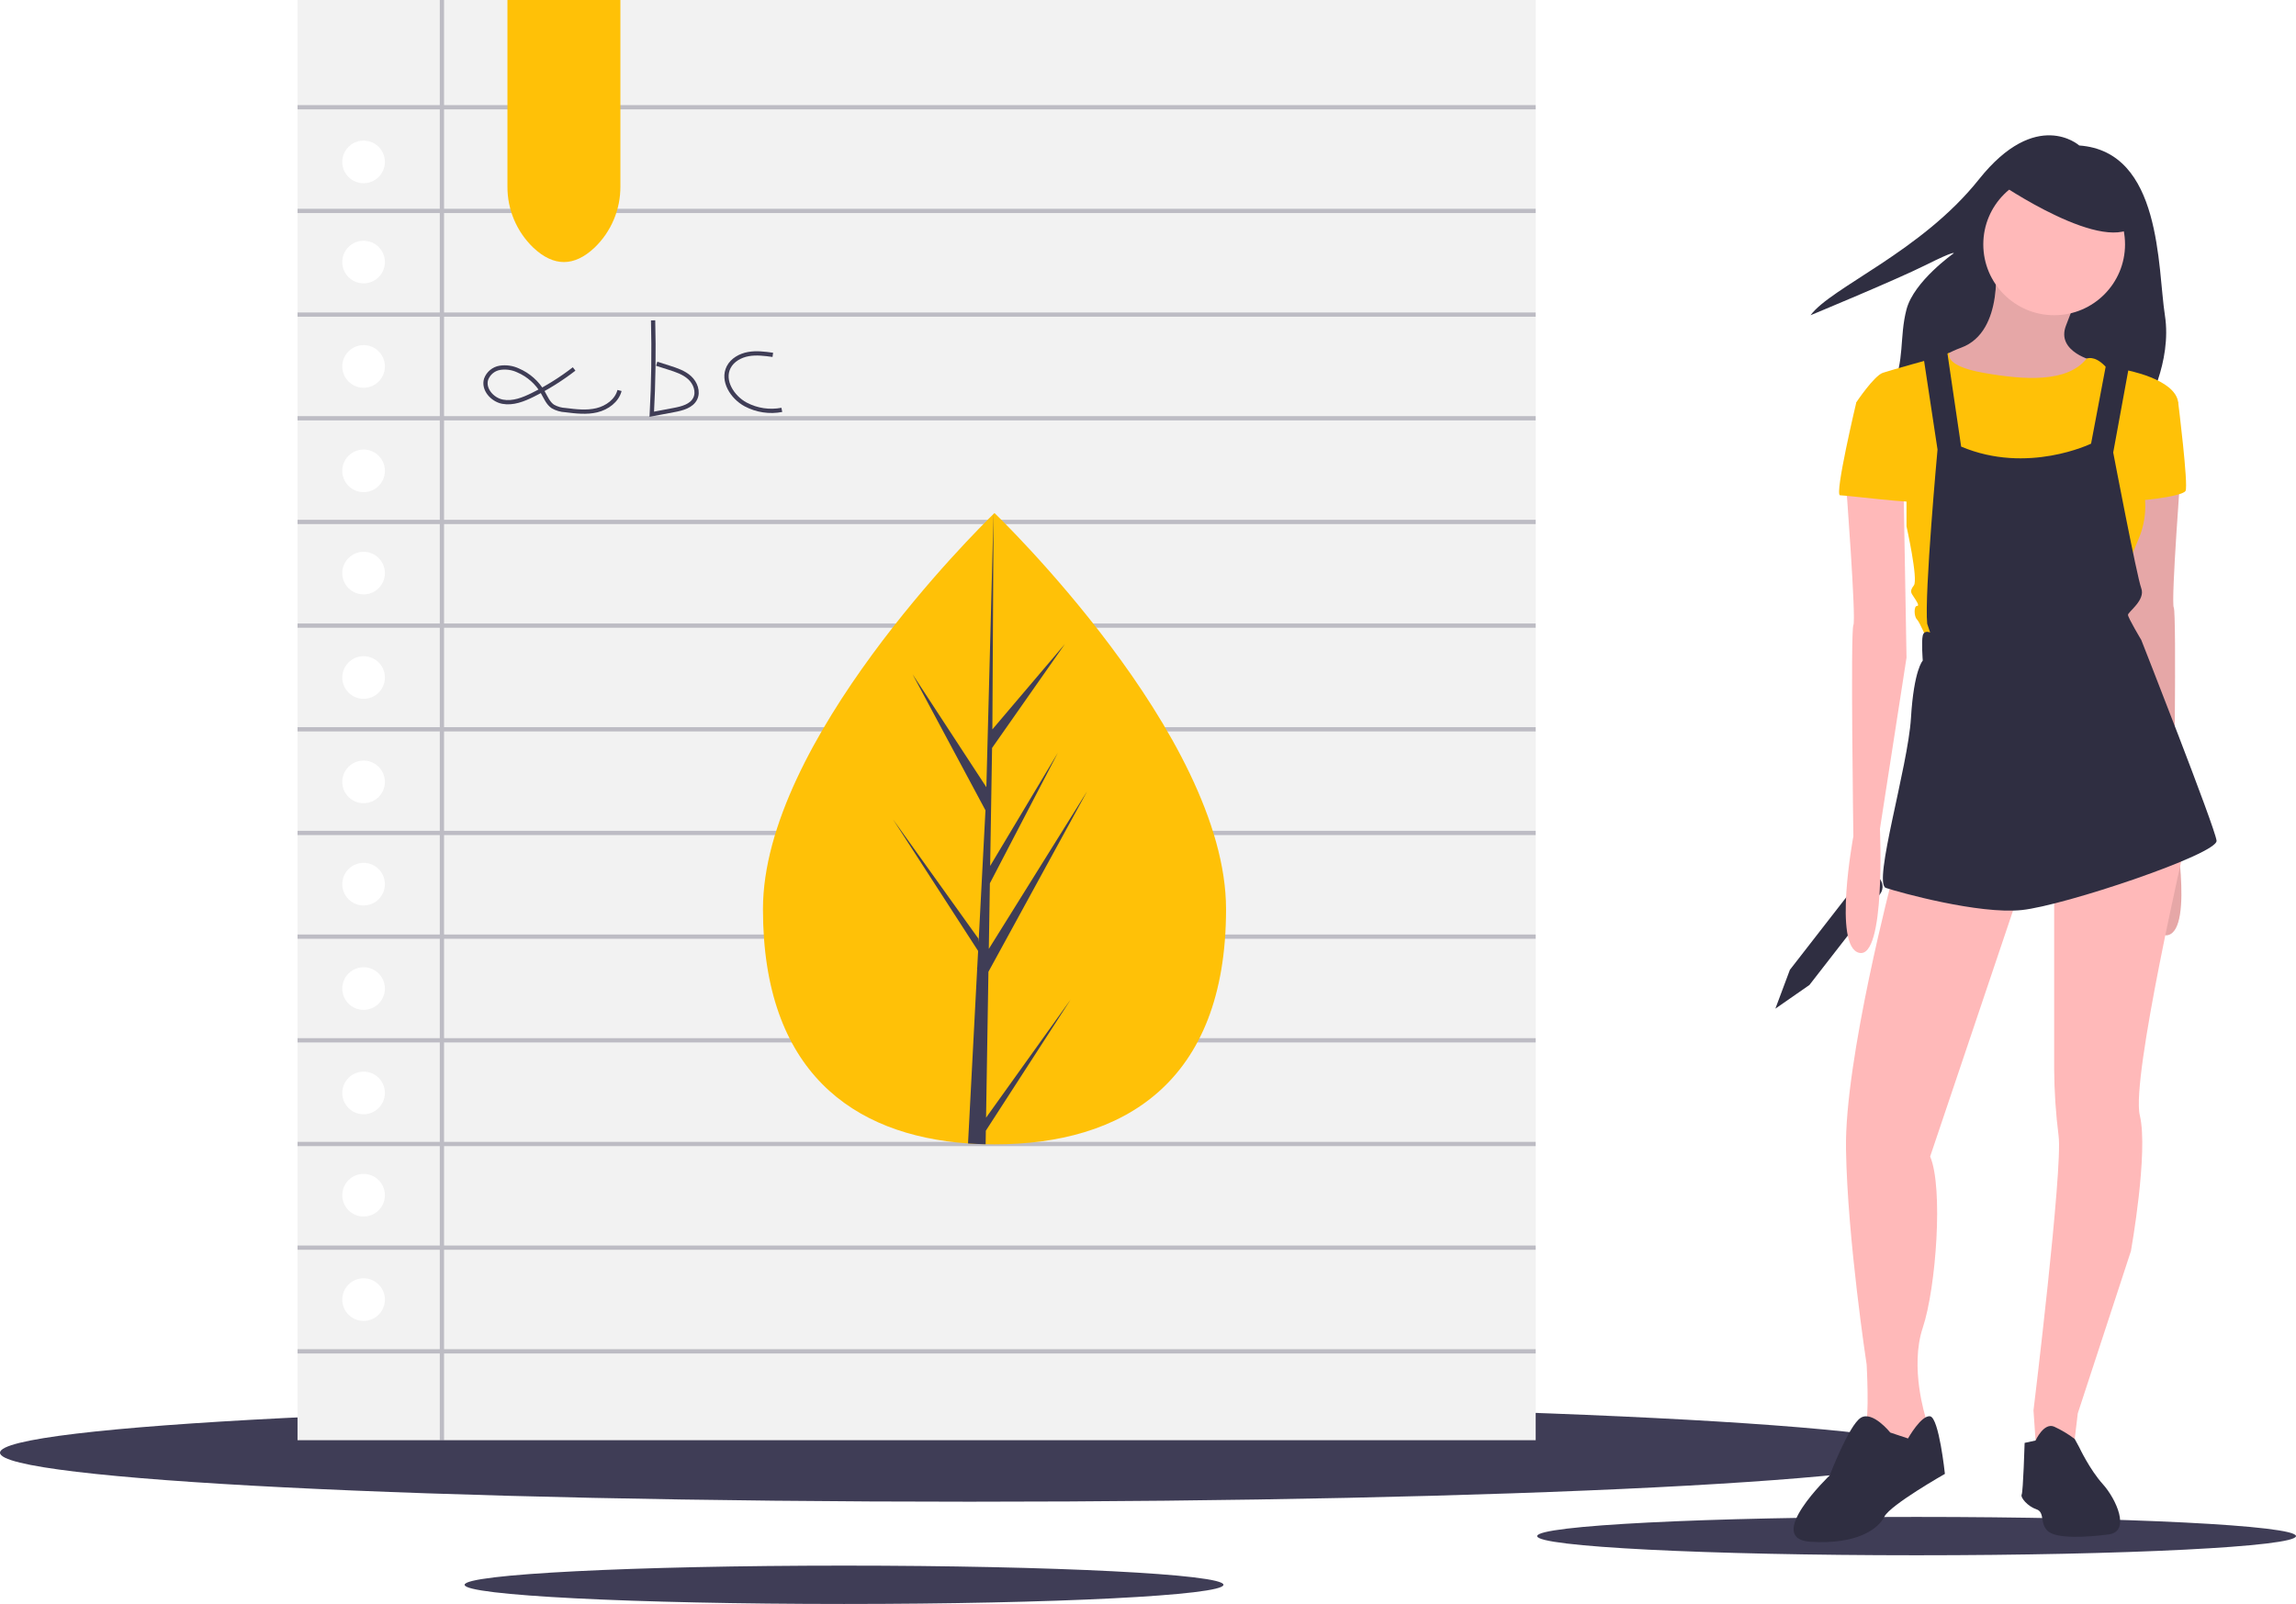
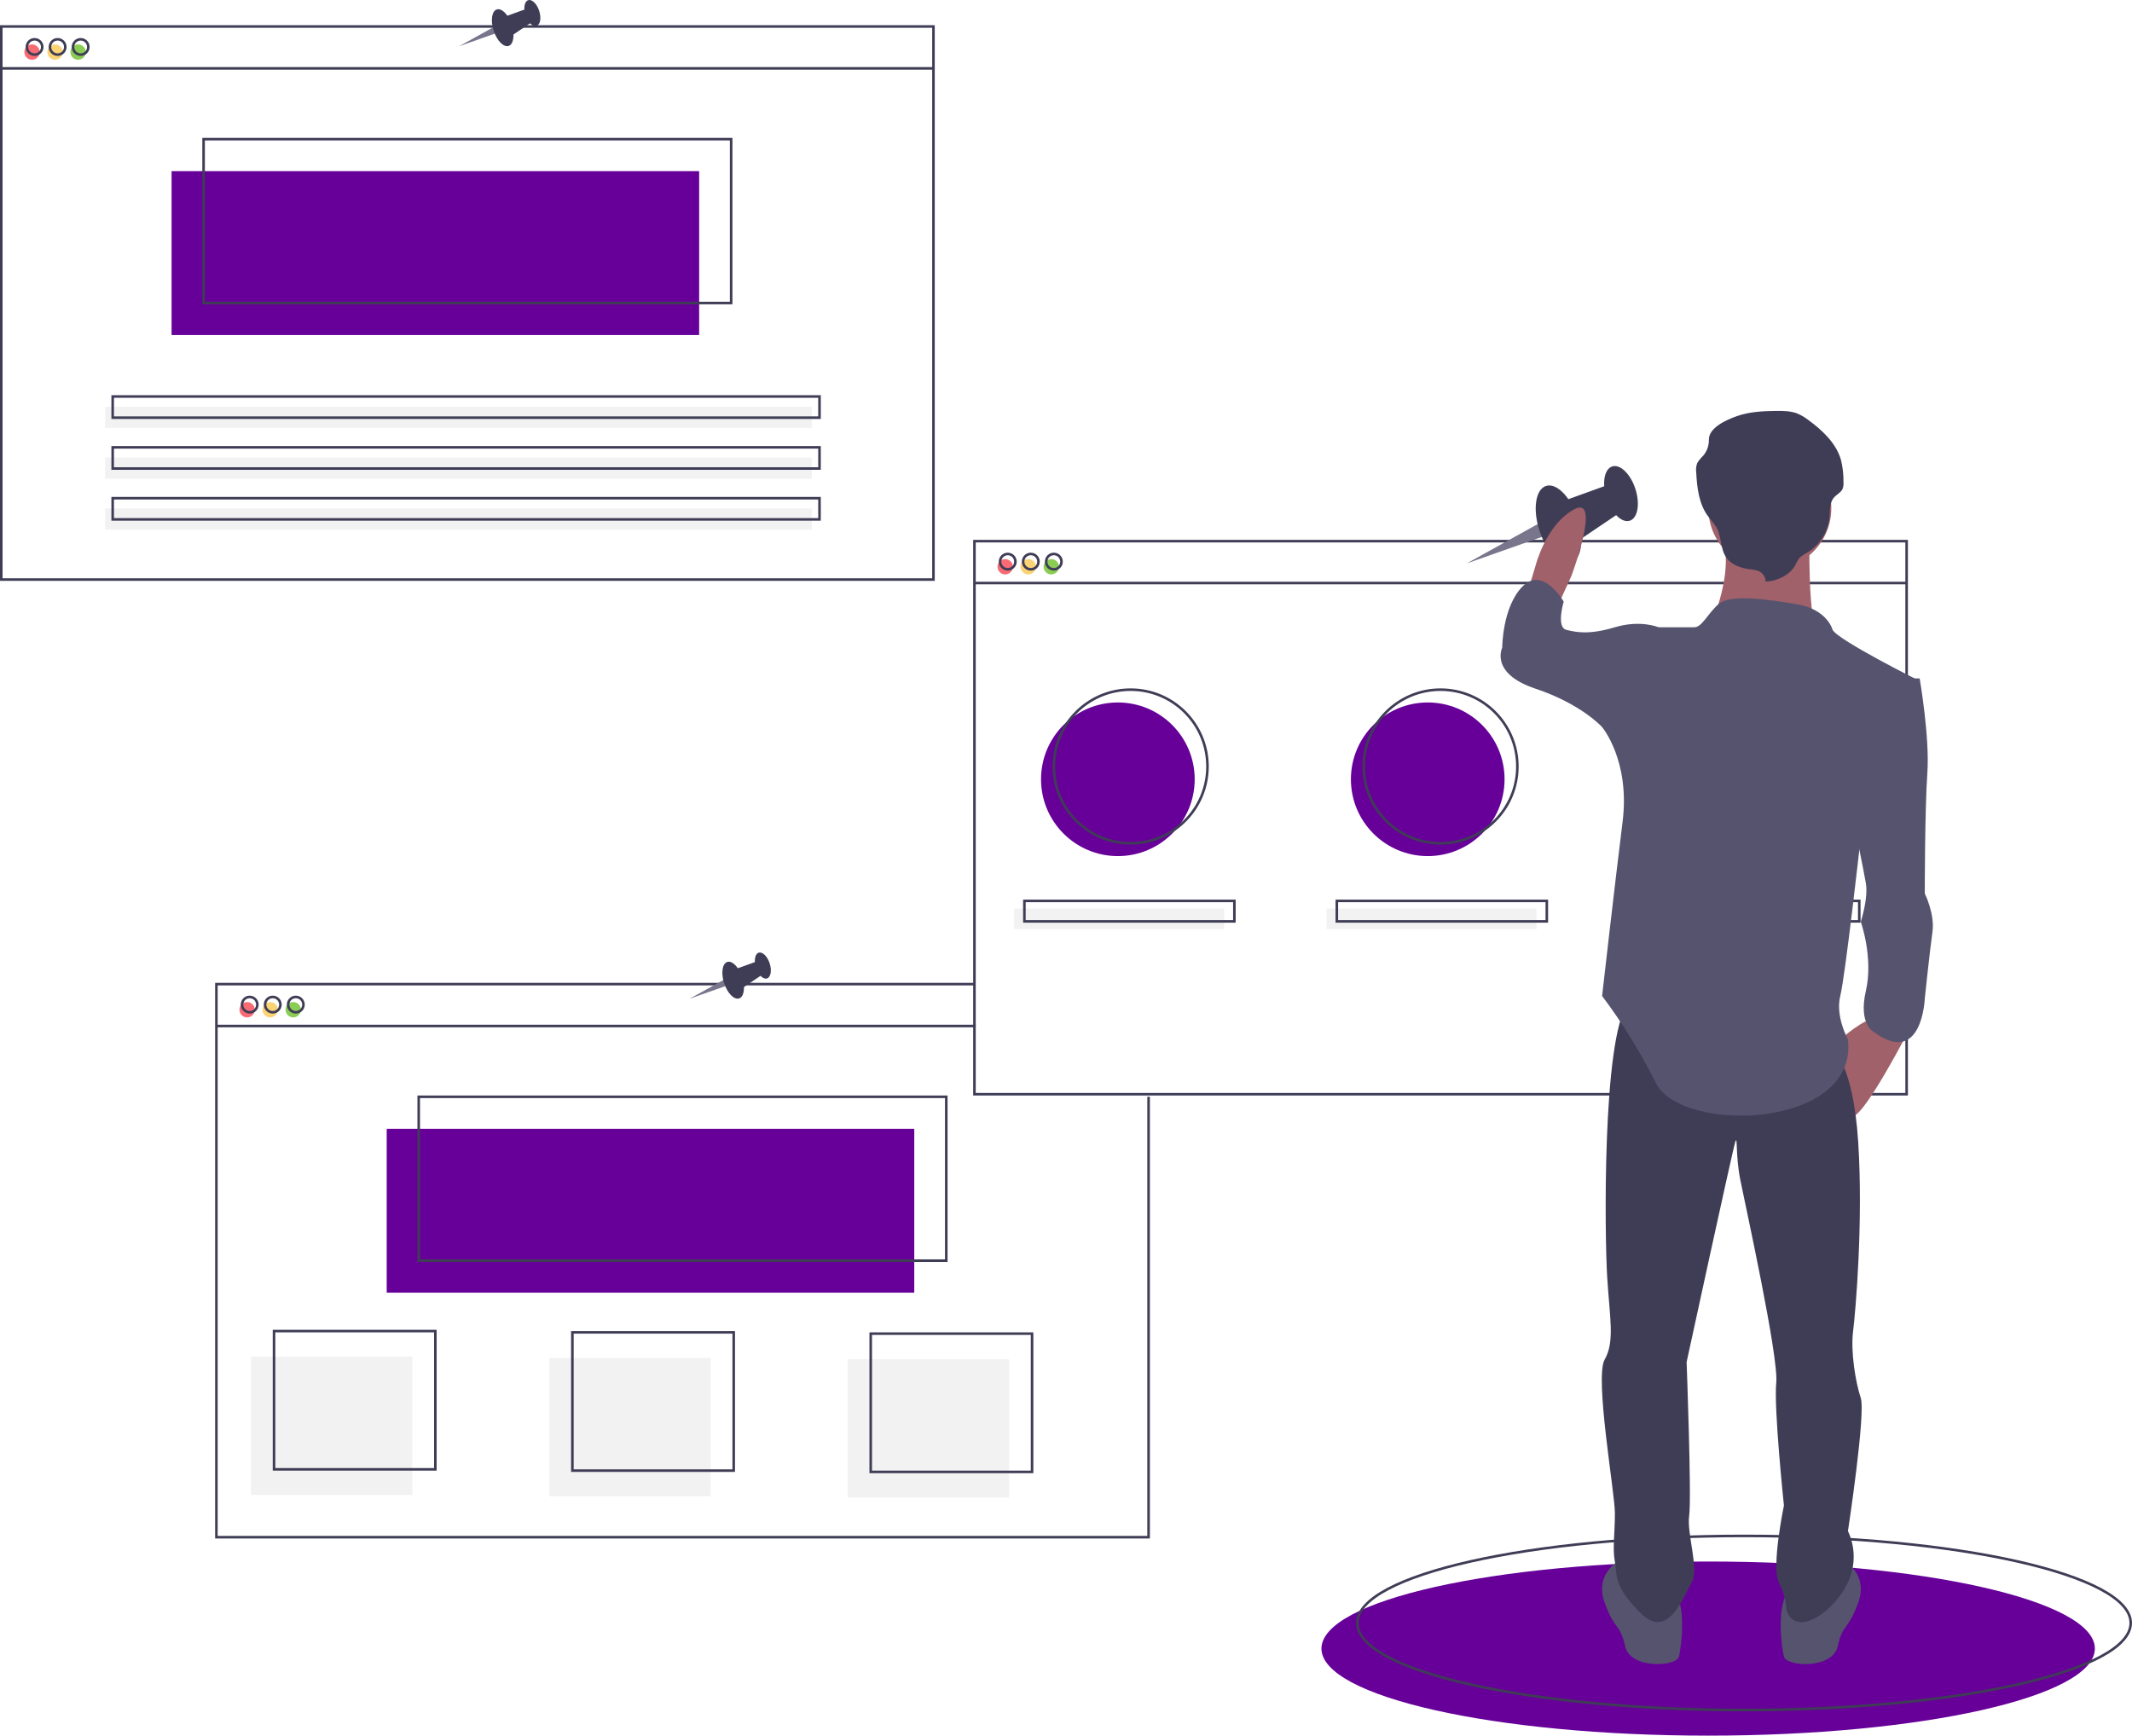
- <svg xmlns="http://www.w3.org/2000/svg" id="b0225cde-a2d2-4693-8ce5-502a1e8a6144" data-name="Layer 1" width="1077.382" height="752.861" viewBox="0 0 1077.382 752.861">
-   <ellipse cx="455" cy="681.861" rx="455" ry="23" fill="#3f3d56" />
-   <ellipse cx="899.338" cy="721" rx="178.043" ry="9" fill="#3f3d56" />
-   <ellipse cx="396.056" cy="743.861" rx="178.043" ry="9" fill="#3f3d56" />
-   <path d="M894.391,547.002l15.975-11.104,33.109-42.618a5.803,5.803,0,0,0-1.022-8.143h0a5.803,5.803,0,0,0-8.143,1.022l-33.109,42.618Z" transform="translate(-61.30906 -73.5693)" fill="#2f2e41" />
-   <path d="M1036.987,141.857s-20.091-18.013-47.11,15.934-69.279,50.574-78.978,63.737c0,0,40.182-16.627,54.038-23.555s13.163-5.542,13.163-5.542S959.395,205.594,955.931,218.757s-.693,24.248-6.928,37.411,119.16,9.006,119.16,9.006,12.47-21.477,9.006-43.646S1075.784,144.628,1036.987,141.857Z" transform="translate(-61.30906 -73.5693)" fill="#2f2e41" />
-   <path d="M997.498,195.202s4.85,33.947-15.934,41.567-13.163,18.013-13.163,18.013l31.176,15.241,33.254-10.392,11.085-16.627s-18.013-4.157-13.163-16.627,6.235-16.627,6.235-16.627Z" transform="translate(-61.30906 -73.5693)" fill="#ffb9b9" />
-   <path d="M997.498,195.202s4.85,33.947-15.934,41.567-13.163,18.013-13.163,18.013l31.176,15.241,33.254-10.392,11.085-16.627s-18.013-4.157-13.163-16.627,6.235-16.627,6.235-16.627Z" transform="translate(-61.30906 -73.5693)" opacity="0.1" />
-   <path d="M1084.79,292.193s-4.85,63.737-3.464,66.508,0,99.069,0,99.069,9.699,51.959-2.771,54.73-9.699-58.194-9.699-58.194l-12.47-80.364,1.386-79.671Z" transform="translate(-61.30906 -73.5693)" fill="#ffb9b9" />
-   <path d="M1084.79,292.193s-4.85,63.737-3.464,66.508,0,99.069,0,99.069,9.699,51.959-2.771,54.73-9.699-58.194-9.699-58.194l-12.47-80.364,1.386-79.671Z" transform="translate(-61.30906 -73.5693)" opacity="0.1" />
-   <path d="M949.696,484.096s-22.862,86.599-22.169,128.859,9.699,101.147,9.699,101.147,1.386,25.633-.693,28.404,10.392,14.549,10.392,14.549l13.163-7.621,4.85-5.542V739.043s-7.621-23.555-1.386-42.26,9.699-65.815,3.464-80.364l42.953-127.474Z" transform="translate(-61.30906 -73.5693)" fill="#ffb9b9" />
-   <path d="M948.31,745.971s-8.313-10.392-13.856-6.928-14.549,27.019-14.549,27.019-31.176,29.79-9.006,31.176,31.868-6.235,34.64-11.777,28.404-20.091,28.404-20.091-2.771-26.326-6.928-27.019-10.392,10.392-10.392,10.392Z" transform="translate(-61.30906 -73.5693)" fill="#2f2e41" />
-   <path d="M1025.21,489.638v85.906a265.616,265.616,0,0,0,2.078,31.176c2.078,15.241-11.777,128.859-11.777,128.859l1.386,20.091,17.32-1.386,2.078-17.32,24.94-76.207s8.313-46.417,4.157-63.737,21.477-128.166,21.477-128.166Z" transform="translate(-61.30906 -73.5693)" fill="#ffb9b9" />
-   <path d="M1011.354,750.82l5.131-1.115s3.875-8.584,8.725-6.505a52.3,52.3,0,0,1,9.643,5.778l2.134,3.921s4.85,10.392,11.085,17.32,13.163,22.169,2.771,23.555-24.248,2.078-28.404-1.386-1.386-9.006-5.542-10.392-7.621-5.542-6.928-6.928S1011.354,750.82,1011.354,750.82Z" transform="translate(-61.30906 -73.5693)" fill="#2f2e41" />
-   <circle cx="963.901" cy="114.705" r="33.254" fill="#ffb9b9" />
-   <path d="M967.015,242.312l9.151-3.195s-3.609,5.966,15.789,9.43,39.487,4.69,48.494-6.661c0,0,3.465-1.652,8.314,3.197s7.621,3.464,7.621,3.464l-3.464,18.013-6.928,33.254-9.006,24.94-25.633-5.542-27.712-20.091L973.25,272.102V247.161Z" transform="translate(-61.30906 -73.5693)" fill="#ffc107" />
-   <path d="M1051.536,252.011l6.928-4.85s23.555,4.157,24.94,15.241l-18.013,34.64a39.437,39.437,0,0,1-.693,29.79c-6.928,15.934-6.235,19.398-6.235,19.398l-4.85,20.784-87.984,6.928s-3.464-8.313-4.85-9.699-1.386-6.235,0-6.235,0-2.078-1.386-4.157-2.078-2.771,0-5.542-3.464-27.712-3.464-27.712V293.578l-23.555-31.176s8.313-12.47,12.47-13.856,23.93-6.85,23.93-6.85l4.474,6.588,6.235,50.143,9.006,30.483,37.921-6.443,14.731-24.732,9.699-29.097Z" transform="translate(-61.30906 -73.5693)" fill="#ffc107" />
-   <path d="M1077.862,258.246l5.542,4.157s4.85,38.796,3.464,41.567-25.633,5.542-26.326,4.157S1077.862,258.246,1077.862,258.246Z" transform="translate(-61.30906 -73.5693)" fill="#ffc107" />
-   <path d="M927.526,300.506s4.85,63.737,3.464,66.508,0,99.069,0,99.069-9.699,51.959,2.771,54.73,9.699-58.194,9.699-58.194l12.47-80.364-1.386-79.671Z" transform="translate(-61.30906 -73.5693)" fill="#ffb9b9" />
-   <path d="M963.551,238.848l6.928,45.724s-6.235,67.894-4.85,81.749l1.386,4.157s-2.771-1.386-3.464,1.386,0,11.777,0,11.777-4.157,4.157-5.542,27.019-18.013,77.593-11.777,79.671,43.646,12.47,63.737,10.392,92.141-26.326,91.448-32.561-35.332-94.22-35.332-94.22-6.235-10.392-6.235-11.777,8.313-6.928,6.235-12.47-13.163-63.737-13.163-63.737l7.621-41.567-10.392-2.771-7.621,40.182s-29.79,14.549-60.966,1.386l-6.928-47.11Z" transform="translate(-61.30906 -73.5693)" fill="#2f2e41" />
-   <path d="M937.918,260.324l-5.542,2.078s-10.392,43.646-7.621,43.646,36.025,4.157,36.025,2.771-6.235-35.332-6.235-35.332Z" transform="translate(-61.30906 -73.5693)" fill="#ffc107" />
-   <path d="M998.884,159.177s51.267,35.332,65.122,19.398-24.248-29.79-24.248-29.79l-31.868-3.464Z" transform="translate(-61.30906 -73.5693)" fill="#2f2e41" />
-   <path d="M200.922,73.569v676h581v-676Zm31,620a10,10,0,1,1,10-10A10,10,0,0,1,231.922,693.569Zm0-49a10,10,0,1,1,10-10A10,10,0,0,1,231.922,644.569Zm0-48a10,10,0,1,1,10-10A10,10,0,0,1,231.922,596.569Zm0-49a10,10,0,1,1,10-10A10,10,0,0,1,231.922,547.569Zm0-49a10,10,0,1,1,10-10A10,10,0,0,1,231.922,498.569Zm0-48a10,10,0,1,1,10-10A10,10,0,0,1,231.922,450.569Zm0-49a10,10,0,1,1,10-10A10,10,0,0,1,231.922,401.569Zm0-49a10,10,0,1,1,10-10A10,10,0,0,1,231.922,352.569Zm0-48a10,10,0,1,1,10-10A10,10,0,0,1,231.922,304.569Zm0-49a10,10,0,1,1,10-10A10,10,0,0,1,231.922,255.569Zm0-49a10,10,0,1,1,10-10A10,10,0,0,1,231.922,206.569Zm0-47a10,10,0,1,1,10-10A10,10,0,0,1,231.922,159.569Z" transform="translate(-61.30906 -73.5693)" fill="#f2f2f2" />
-   <polygon points="720.613 51.338 720.613 49.338 208.369 49.338 208.369 0 206.369 0 206.369 49.338 139.613 49.338 139.613 51.338 206.369 51.338 206.369 98 139.613 98 139.613 100 206.369 100 206.369 146.662 139.613 146.662 139.613 148.662 206.369 148.662 206.369 195.323 139.613 195.323 139.613 197.323 206.369 197.323 206.369 243.984 139.613 243.984 139.613 245.984 206.369 245.984 206.369 292.646 139.613 292.646 139.613 294.646 206.369 294.646 206.369 341.307 139.613 341.307 139.613 343.307 206.369 343.307 206.369 389.969 139.613 389.969 139.613 391.969 206.369 391.969 206.369 438.63 139.613 438.63 139.613 440.63 206.369 440.63 206.369 487.291 139.613 487.291 139.613 489.291 206.369 489.291 206.369 535.953 139.613 535.953 139.613 537.953 206.369 537.953 206.369 584.614 139.613 584.614 139.613 586.614 206.369 586.614 206.369 633.275 139.613 633.275 139.613 635.275 206.369 635.275 206.369 676 208.369 676 208.369 635.275 720.613 635.275 720.613 633.275 208.369 633.275 208.369 586.614 720.613 586.614 720.613 584.614 208.369 584.614 208.369 537.953 720.613 537.953 720.613 535.953 208.369 535.953 208.369 489.291 720.613 489.291 720.613 487.291 208.369 487.291 208.369 440.63 720.613 440.63 720.613 438.63 208.369 438.63 208.369 391.969 720.613 391.969 720.613 389.969 208.369 389.969 208.369 343.307 720.613 343.307 720.613 341.307 208.369 341.307 208.369 294.646 720.613 294.646 720.613 292.646 208.369 292.646 208.369 245.984 720.613 245.984 720.613 243.984 208.369 243.984 208.369 197.323 720.613 197.323 720.613 195.323 208.369 195.323 208.369 148.662 720.613 148.662 720.613 146.662 208.369 146.662 208.369 100 720.613 100 720.613 98 208.369 98 208.369 51.338 720.613 51.338" fill="#3f3d56" opacity="0.3" />
-   <path d="M330.708,246.748A115.522,115.522,0,0,1,311.33,258.894c-4.424,2.195-9.332,4.15-14.184,3.229s-9.209-5.879-7.727-10.59a8.373,8.373,0,0,1,6.45-5.326,14.822,14.822,0,0,1,8.56,1.235,24.614,24.614,0,0,1,11.618,10.309c1.356,2.361,2.418,5.068,4.669,6.599a13.266,13.266,0,0,0,5.929,1.716c4.904.613,9.936,1.22,14.74.061s9.407-4.483,10.632-9.271" transform="translate(-61.30906 -73.5693)" fill="none" stroke="#3f3d56" stroke-miterlimit="10" stroke-width="2" />
-   <path d="M367.772,223.933q.57,22.031-.616,44.061l10.422-1.969c3.842-.726,8.212-1.835,9.948-5.338,1.619-3.266.078-7.389-2.616-9.843s-6.285-3.626-9.759-4.731l-5.69-1.811" transform="translate(-61.30906 -73.5693)" fill="none" stroke="#3f3d56" stroke-miterlimit="10" stroke-width="2" />
-   <path d="M423.946,240.125c-3.805-.527-7.687-1.032-11.469-.354s-7.512,2.736-9.255,6.16c-3.22,6.323,1.713,14.109,7.965,17.465a25.77,25.77,0,0,0,16.99,2.558" transform="translate(-61.30906 -73.5693)" fill="none" stroke="#3f3d56" stroke-miterlimit="10" stroke-width="2" />
-   <path d="M340.276,189.821q-14.354,13.497-28.708,0a39.492,39.492,0,0,1-12.146-28.835V73.569h53v87.417A39.492,39.492,0,0,1,340.276,189.821Z" transform="translate(-61.30906 -73.5693)" fill="#ffc107" />
-   <path d="M636.622,500.299c0,81.83-48.64,110.4-108.65,110.4-1.39,0-2.78-.02-4.16-.05-2.78-.06-5.54-.19-8.26-.38-54.16-3.83-96.23-33.87-96.23-109.97,0-78.74,100.62-178.11,108.2-185.48a.01.01,0,0,1,.01-.01c.29-.29.44-.43.44-.43S636.622,418.479,636.622,500.299Z" transform="translate(-61.30906 -73.5693)" fill="#ffc107" />
-   <path d="M524.012,598.179l39.74-55.52-39.84,61.62-.1,6.37c-2.78-.06-5.54-.19-8.26-.38l4.28-81.86-.03-.64.07-.11.41-7.74-39.94-61.77,40.06,55.97.1,1.64,3.23-61.85-34.19-63.83,34.61,52.98,3.37-128.24.01-.44v.43l-.56,101.12,34.04-40.09-34.18,48.8-.9,55.38,31.79-53.15-31.92,61.3-.5,30.79,46.13-73.98-46.31,84.72Z" transform="translate(-61.30906 -73.5693)" fill="#3f3d56" />
+ <svg xmlns="http://www.w3.org/2000/svg" id="e66cdcae-b662-46fb-b424-18ba1a805fb0" data-name="Layer 1" width="832.5" height="677.845" viewBox="0 0 832.5 677.845">
+   <ellipse cx="667" cy="643.845" rx="151" ry="34" fill="#660099" />
+   <ellipse cx="681" cy="633.845" rx="151" ry="34" fill="none" stroke="#3f3d56" stroke-miterlimit="10" />
+   <circle cx="436.5" cy="304.345" r="30" fill="#660099" />
+   <circle cx="557.5" cy="304.345" r="30" fill="#660099" />
+   <circle cx="678.5" cy="304.345" r="30" fill="#660099" />
+   <circle cx="12.5" cy="20.345" r="3" fill="#f86b75" />
+   <circle cx="21.5" cy="20.345" r="3" fill="#fad375" />
+   <circle cx="30.5" cy="20.345" r="3" fill="#8bcc55" />
+   <rect x="67" y="66.845" width="206" height="64" fill="#660099" />
+   <rect x="0.5" y="10.345" width="364" height="216" fill="none" stroke="#3f3d56" stroke-miterlimit="10" />
+   <line x1="0.5" y1="26.703" x2="364.5" y2="26.703" fill="none" stroke="#3f3d56" stroke-miterlimit="10" />
+   <circle cx="13.5" cy="18.345" r="3" fill="none" stroke="#3f3d56" stroke-miterlimit="10" />
+   <circle cx="22.5" cy="18.345" r="3" fill="none" stroke="#3f3d56" stroke-miterlimit="10" />
+   <circle cx="31.5" cy="18.345" r="3" fill="none" stroke="#3f3d56" stroke-miterlimit="10" />
+   <rect x="79.5" y="54.345" width="206" height="64" fill="none" stroke="#3f3d56" stroke-miterlimit="10" />
+   <rect x="41" y="158.845" width="276" height="8.276" fill="#f2f2f2" />
+   <rect x="41" y="178.707" width="276" height="8.276" fill="#f2f2f2" />
+   <rect x="41" y="198.569" width="276" height="8.276" fill="#f2f2f2" />
+   <rect x="44" y="154.845" width="276" height="8.276" fill="none" stroke="#3f3d56" stroke-miterlimit="10" />
+   <rect x="44" y="174.707" width="276" height="8.276" fill="none" stroke="#3f3d56" stroke-miterlimit="10" />
+   <rect x="44" y="194.569" width="276" height="8.276" fill="none" stroke="#3f3d56" stroke-miterlimit="10" />
+   <circle cx="96.5" cy="394.345" r="3" fill="#f86b75" />
+   <circle cx="105.5" cy="394.345" r="3" fill="#fad375" />
+   <circle cx="114.5" cy="394.345" r="3" fill="#8bcc55" />
+   <rect x="151" y="440.845" width="206" height="64" fill="#660099" />
+   <polyline points="448.5 428.345 448.5 600.345 84.5 600.345 84.5 384.345 380.5 384.345" fill="none" stroke="#3f3d56" stroke-miterlimit="10" />
+   <line x1="84.5" y1="400.703" x2="381" y2="400.703" fill="none" stroke="#3f3d56" stroke-miterlimit="10" />
+   <circle cx="97.5" cy="392.345" r="3" fill="none" stroke="#3f3d56" stroke-miterlimit="10" />
+   <circle cx="106.5" cy="392.345" r="3" fill="none" stroke="#3f3d56" stroke-miterlimit="10" />
+   <circle cx="115.5" cy="392.345" r="3" fill="none" stroke="#3f3d56" stroke-miterlimit="10" />
+   <rect x="163.5" y="428.345" width="206" height="64" fill="none" stroke="#3f3d56" stroke-miterlimit="10" />
+   <circle cx="392.5" cy="221.345" r="3" fill="#f86b75" />
+   <circle cx="401.5" cy="221.345" r="3" fill="#fad375" />
+   <circle cx="410.5" cy="221.345" r="3" fill="#8bcc55" />
+   <rect x="380.5" y="211.345" width="364" height="216" fill="none" stroke="#3f3d56" stroke-miterlimit="10" />
+   <line x1="380.5" y1="227.703" x2="744.5" y2="227.703" fill="none" stroke="#3f3d56" stroke-miterlimit="10" />
+   <circle cx="393.5" cy="219.345" r="3" fill="none" stroke="#3f3d56" stroke-miterlimit="10" />
+   <circle cx="402.5" cy="219.345" r="3" fill="none" stroke="#3f3d56" stroke-miterlimit="10" />
+   <circle cx="411.5" cy="219.345" r="3" fill="none" stroke="#3f3d56" stroke-miterlimit="10" />
+   <circle cx="441.5" cy="299.345" r="30" fill="none" stroke="#3f3d56" stroke-miterlimit="10" />
+   <circle cx="562.5" cy="299.345" r="30" fill="none" stroke="#3f3d56" stroke-miterlimit="10" />
+   <circle cx="683.5" cy="299.345" r="30" fill="none" stroke="#3f3d56" stroke-miterlimit="10" />
+   <rect x="396" y="354.845" width="82" height="8" fill="#f2f2f2" />
+   <rect x="518" y="354.845" width="82" height="8" fill="#f2f2f2" />
+   <rect x="640" y="354.845" width="82" height="8" fill="#f2f2f2" />
+   <rect x="400" y="351.845" width="82" height="8" fill="none" stroke="#3f3d56" stroke-miterlimit="10" />
+   <rect x="522" y="351.845" width="82" height="8" fill="none" stroke="#3f3d56" stroke-miterlimit="10" />
+   <rect x="644" y="351.845" width="82" height="8" fill="none" stroke="#3f3d56" stroke-miterlimit="10" />
+   <rect x="98" y="529.845" width="63" height="54" fill="#f2f2f2" />
+   <rect x="214.5" y="530.345" width="63" height="54" fill="#f2f2f2" />
+   <rect x="331" y="530.845" width="63" height="54" fill="#f2f2f2" />
+   <rect x="107" y="519.845" width="63" height="54" fill="none" stroke="#3f3d56" stroke-miterlimit="10" />
+   <rect x="223.5" y="520.345" width="63" height="54" fill="none" stroke="#3f3d56" stroke-miterlimit="10" />
+   <rect x="340" y="520.845" width="63" height="54" fill="none" stroke="#3f3d56" stroke-miterlimit="10" />
+   <polygon points="600.786 204.492 572.726 220.039 602.65 209.483 600.786 204.492" fill="#79758c" />
+   <ellipse cx="792.31" cy="315.866" rx="7.829" ry="15.772" transform="translate(-242.5739 149.1338) rotate(-17.99425)" fill="#3f3d56" />
+   <ellipse cx="816.715" cy="303.839" rx="5.906" ry="11.137" transform="translate(-237.665 156.0847) rotate(-17.99425)" fill="#3f3d56" />
+   <polygon points="610.365 195.681 628.977 188.961 632.933 199.919 614.919 212.087 610.365 195.681" fill="#3f3d56" />
+   <path d="M792.335,347.046l5-11s12-32,1-26-15,22-15,22l-3,10Z" transform="translate(-183.75 -111.0777)" fill="#a0616a" />
+   <path d="M929.335,513.046s-17,33-22,34-5-30-5-30,10-9,14-8S929.335,513.046,929.335,513.046Z" transform="translate(-183.75 -111.0777)" fill="#a0616a" />
+   <path d="M904.335,721.046s9,5,5,16-6,8-8,17-20,8-21,4-3-20,2-26S904.335,721.046,904.335,721.046Z" transform="translate(-183.75 -111.0777)" fill="#55536e" />
+   <path d="M815.335,721.046s-9,5-5,16,6,8,8,17,20,8,21,4,3-20-2-26S815.335,721.046,815.335,721.046Z" transform="translate(-183.75 -111.0777)" fill="#55536e" />
+   <path d="M899.335,521.046s8,5,10,36-1,66-2,74,1,20,3,26-5,52-5,52a23.433,23.433,0,0,1,0,20c-5,11-20,22-24,11a27.131,27.131,0,0,0-3-11c-3-6,2-30,2-30s-4-38-3-48-12-69-14-79-1-18-2-15-19,86-19,86,2,53,1,60,4,21,1,26-9,23-20,12-9-15-10-20,0-11,0-19-8-53-4-60,2-16,1-32-2-93,8-107S899.335,521.046,899.335,521.046Z" transform="translate(-183.75 -111.0777)" fill="#3f3d56" />
+   <circle cx="691.085" cy="198.469" r="24" fill="#a0616a" />
+   <path d="M890.335,319.046s-1,36,4,42-43-5-43-5,11-23,4-38S890.335,319.046,890.335,319.046Z" transform="translate(-183.75 -111.0777)" fill="#a0616a" />
+   <path d="M899.335,357.046s-2-8-14-10-26.191-4-30.595,0-6.405,9-9.405,9h-14l-22,39s11,13,8,37-8,68-8,68a219.995,219.995,0,0,1,21,34c10,20,79,18,75-17,0,0-5-9-3-17s8-62,8-62l23-61S901.335,361.046,899.335,357.046Z" transform="translate(-183.75 -111.0777)" fill="#55536e" />
+   <path d="M926.335,376.046h7s4,23,3,37-1,47-1,47,4,8,3,15-3,26-3,26-1,27-20,13c0,0-6-3-3-16s-2-27-2-27,3-9,2-15-5-25-5-25Z" transform="translate(-183.75 -111.0777)" fill="#55536e" />
+   <path d="M836.335,359.046l-5-3s-7-3-17,0-15,2-19,1-1-11-1-11-8-14-16-6-8,24-8,24-5,10,13,16,26,15,26,15h20Z" transform="translate(-183.75 -111.0777)" fill="#55536e" />
+   <path d="M873.208,338.194a4.636,4.636,0,0,0-2.875-4.13,13.109,13.109,0,0,0-3.417-.675c-3.405-.439-6.908-1.688-8.892-4.289-2.641-3.464-1.919-8.309-4.036-12.07a41.86,41.86,0,0,0-3.227-4.24c-3.694-4.944-4.345-11.255-4.682-17.26a7.41,7.41,0,0,1,.407-3.606,13.863,13.863,0,0,1,2.282-2.816,9.352,9.352,0,0,0,2.262-6.241c-.108-4.651,6.546-7.776,11.259-9.382s9.823-1.862,14.844-1.93c2.886-.039,5.865-.005,8.518,1.049a19.607,19.607,0,0,1,4.271,2.543c5.56,4.07,10.782,9.073,12.648,15.406a33.311,33.311,0,0,1,1.013,8.848,5.791,5.791,0,0,1-.396,2.723c-.667,1.342-2.24,2.068-3.257,3.206-1.899,2.125-1.561,5.2-1.802,7.95a18.21,18.21,0,0,1-8.944,13.773,11.406,11.406,0,0,0-2.797,1.934,12.279,12.279,0,0,0-1.543,2.693C882.845,335.517,877.805,338.058,873.208,338.194Z" transform="translate(-183.75 -111.0777)" fill="#3f3d56" />
+   <polygon points="192.598 10.671 179.278 18.05 193.483 13.04 192.598 10.671" fill="#79758c" />
+   <ellipse cx="380.038" cy="121.889" rx="3.716" ry="7.487" transform="translate(-202.8155 12.28627) rotate(-17.99425)" fill="#3f3d56" />
+   <ellipse cx="391.623" cy="116.18" rx="2.804" ry="5.286" transform="translate(-200.4854 15.58571) rotate(-17.99425)" fill="#3f3d56" />
+   <polygon points="197.145 6.488 205.98 3.299 207.858 8.5 199.307 14.276 197.145 6.488" fill="#3f3d56" />
+   <polygon points="282.598 382.671 269.278 390.05 283.483 385.04 282.598 382.671" fill="#79758c" />
+   <ellipse cx="470.038" cy="493.889" rx="3.716" ry="7.487" transform="translate(-313.3323 58.28467) rotate(-17.99425)" fill="#3f3d56" />
+   <ellipse cx="481.623" cy="488.18" rx="2.804" ry="5.286" transform="translate(-311.0021 61.58411) rotate(-17.99425)" fill="#3f3d56" />
+   <polygon points="287.145 378.488 295.98 375.299 297.858 380.5 289.307 386.276 287.145 378.488" fill="#3f3d56" />
</svg>
